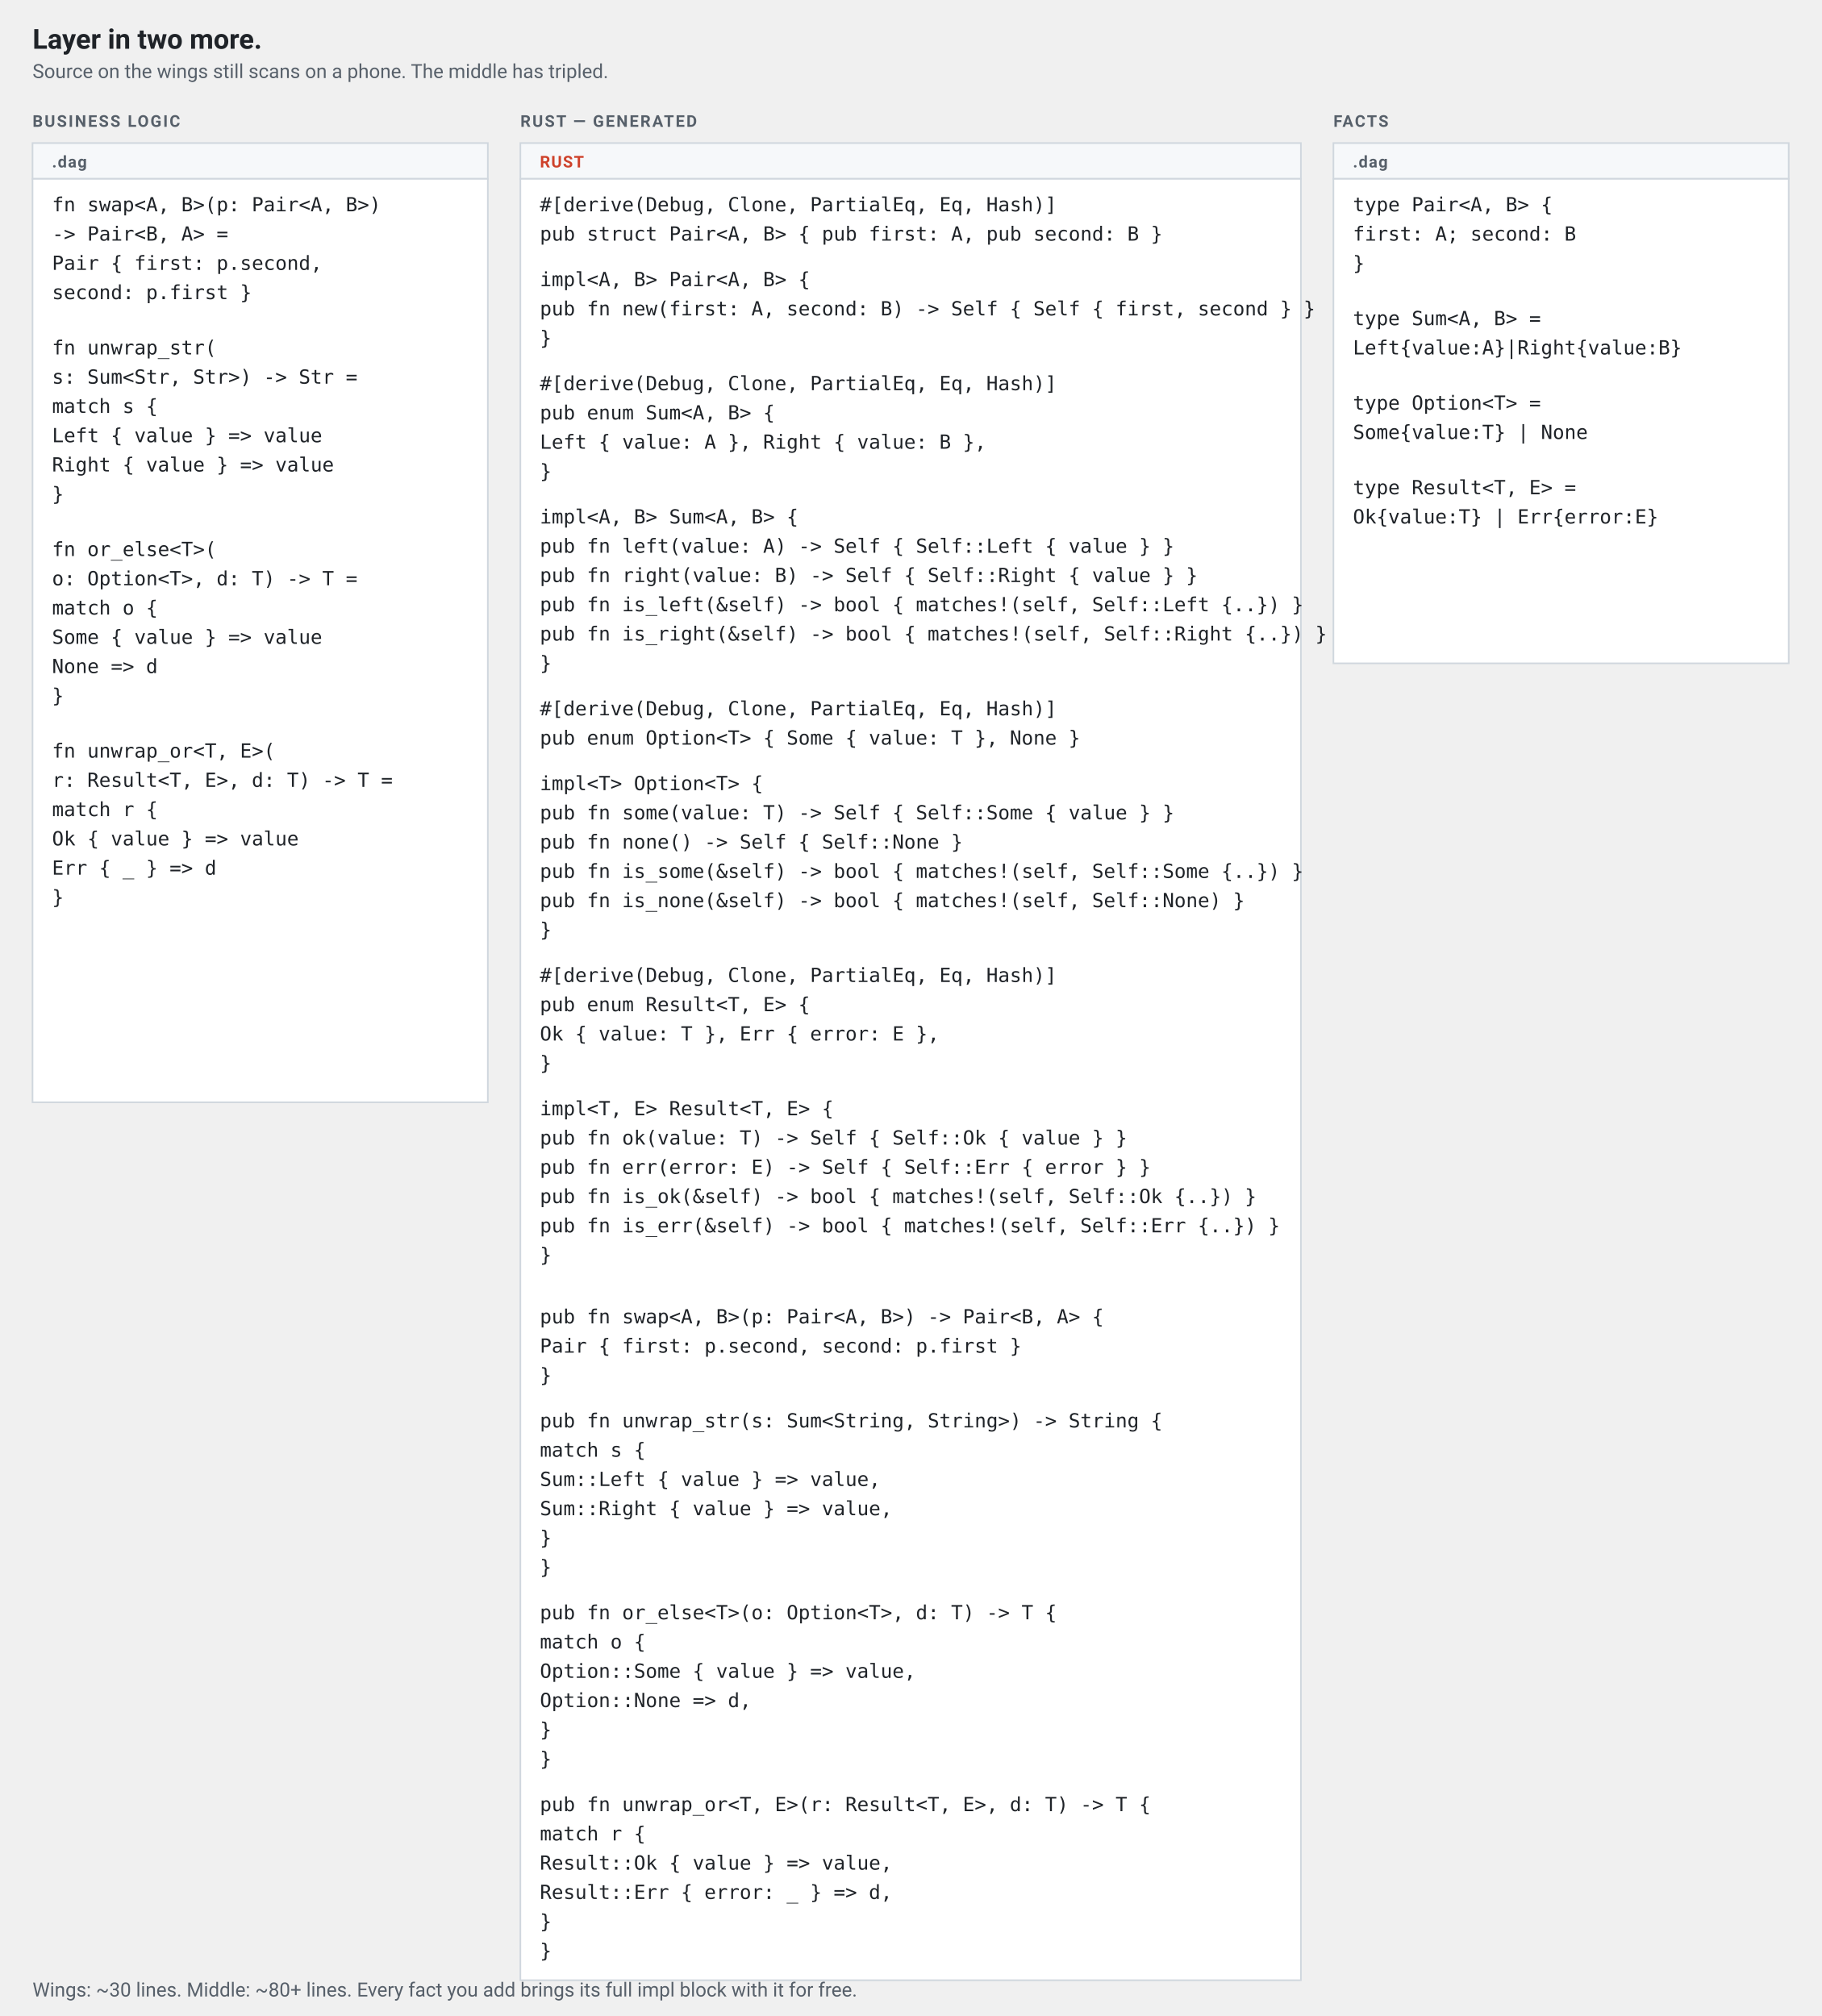
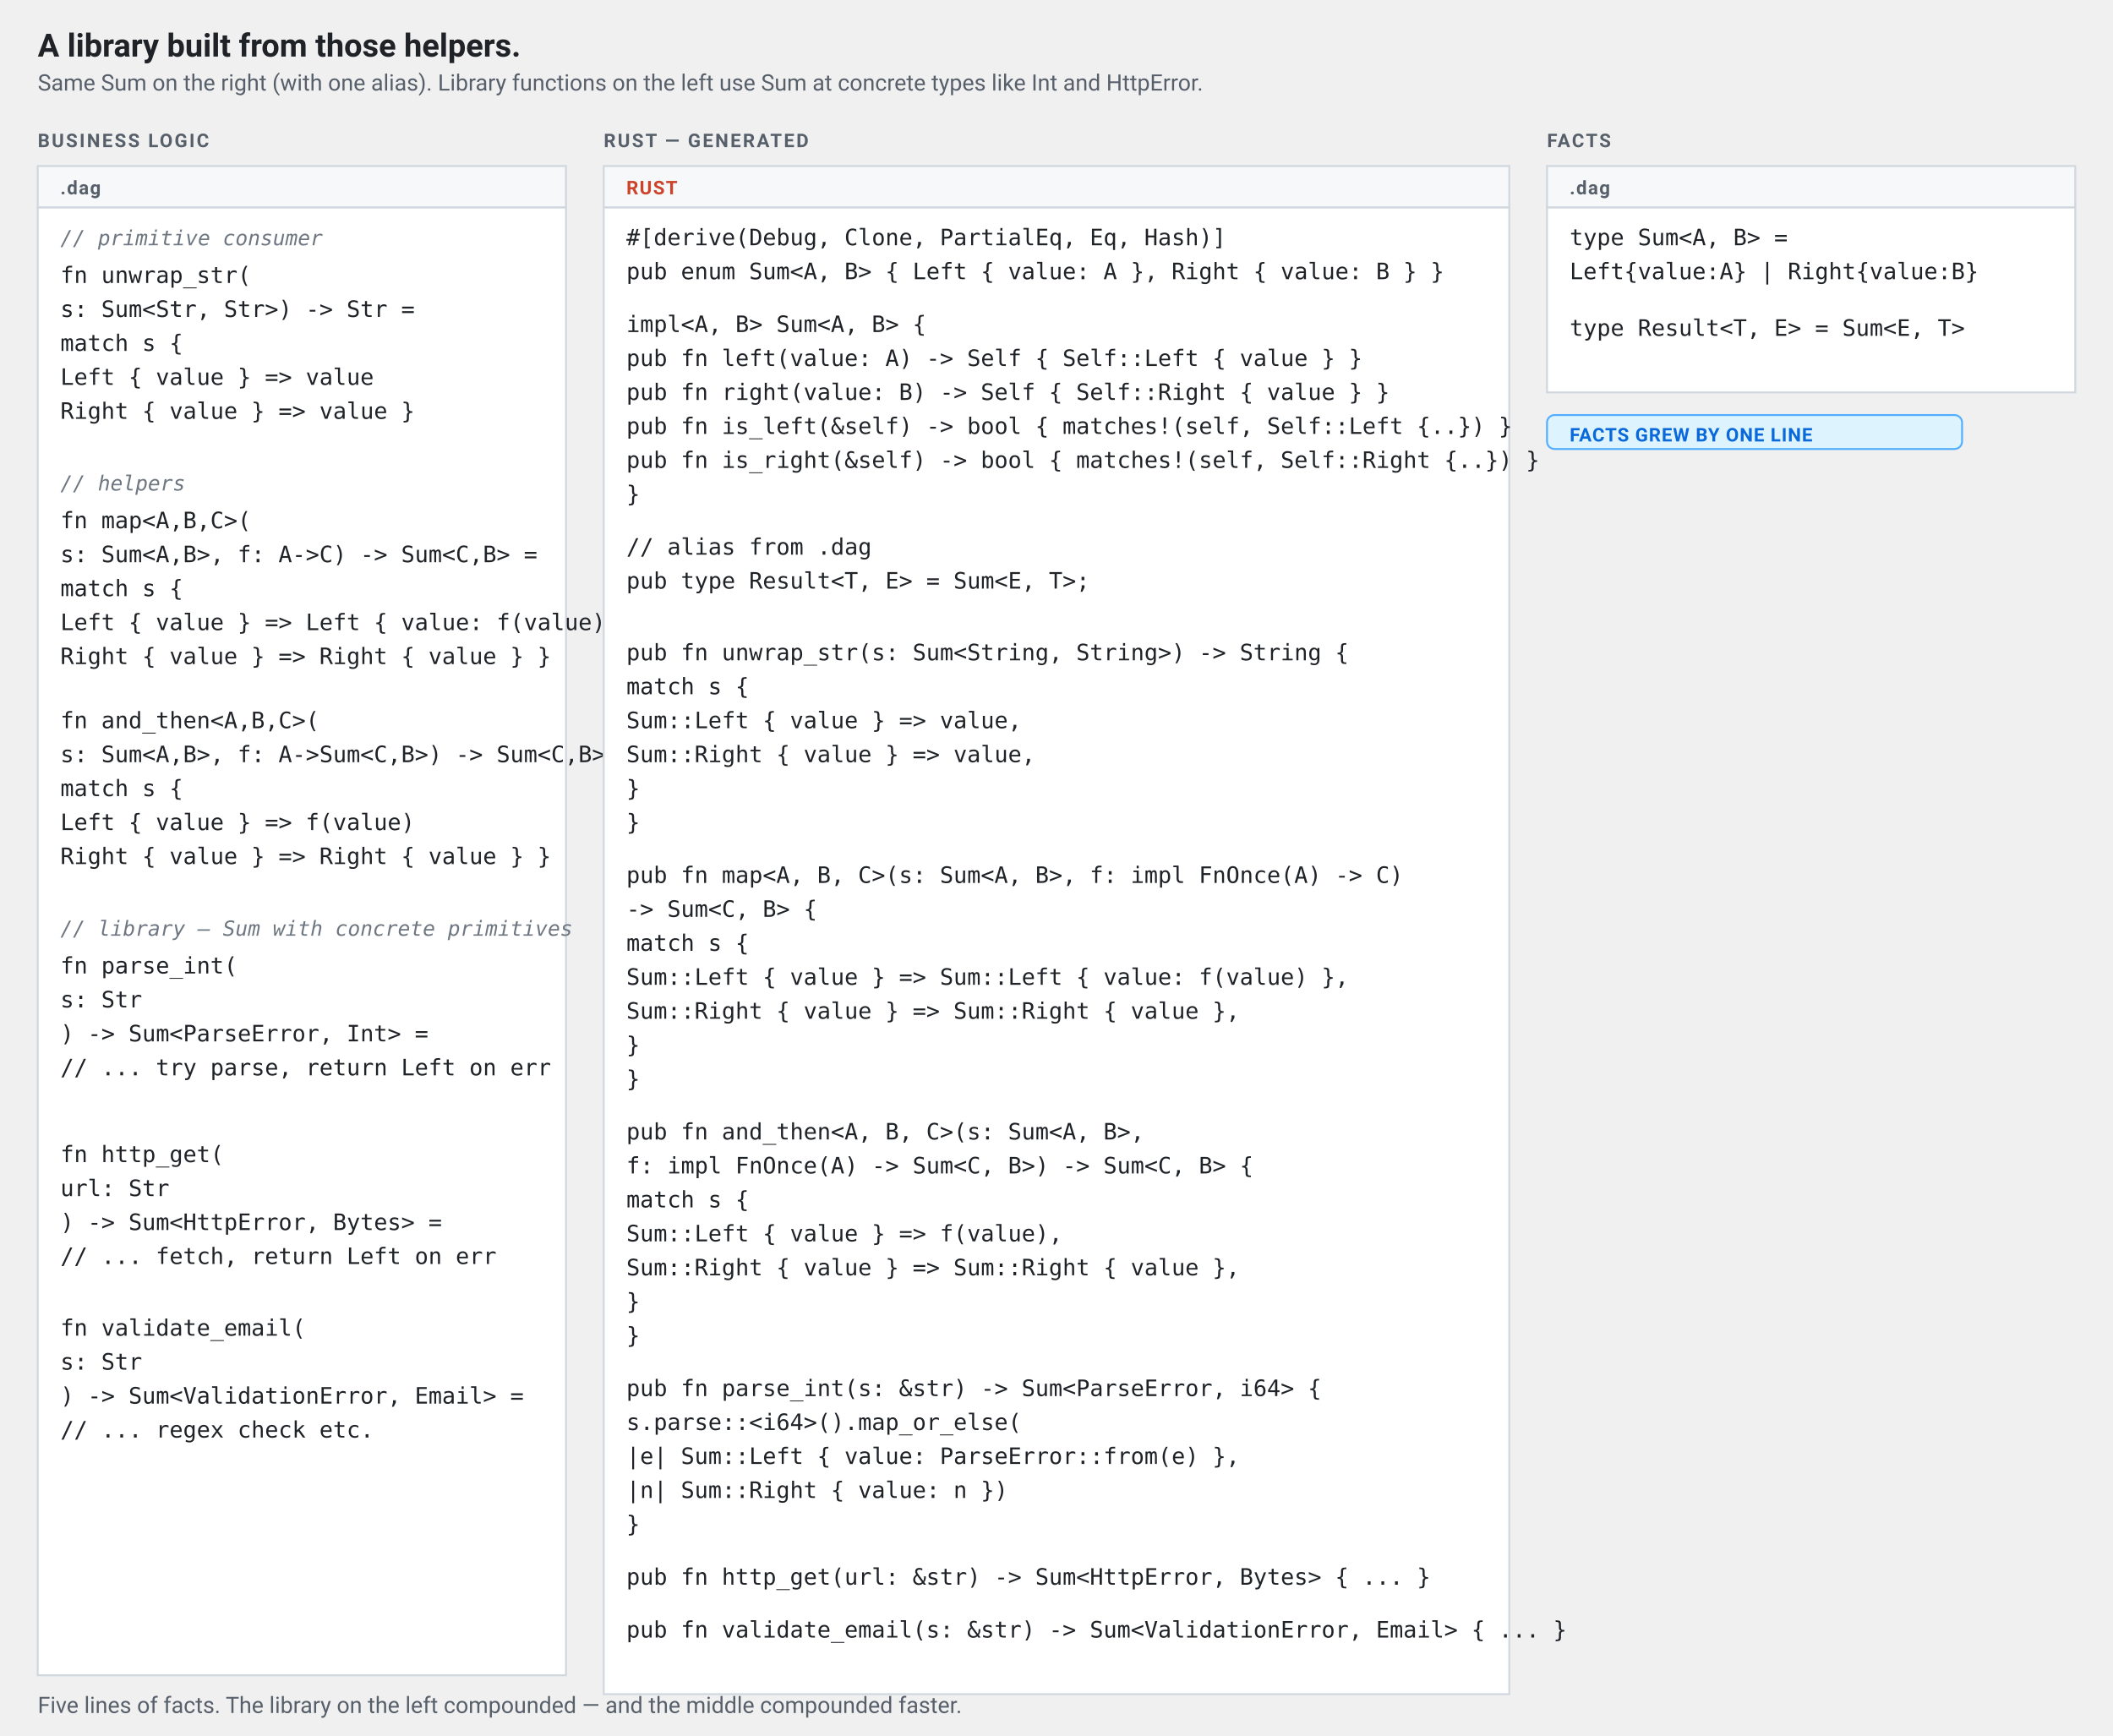
- <svg xmlns="http://www.w3.org/2000/svg" viewBox="0 0 1120 1240" font-family="-apple-system, BlinkMacSystemFont, 'Segoe UI', Roboto, sans-serif">
+ <svg xmlns="http://www.w3.org/2000/svg" viewBox="0 0 1120 920" font-family="-apple-system, BlinkMacSystemFont, 'Segoe UI', Roboto, sans-serif">
  <defs>
    <style>
      .title { font-size: 17px; font-weight: 600; fill: #1f2328; }
      .sub { font-size: 12px; fill: #57606a; }
      .col-label { font-size: 10px; font-weight: 700; fill: #57606a; letter-spacing: 0.10em; }
      .badge { font-size: 10px; font-weight: 700; letter-spacing: 0.06em; }
      .badge-rust { fill: #ce422b; }
      .badge-dag  { fill: #57606a; }
-       .code { font-family: ui-monospace, 'SF Mono', Menlo, Consolas, monospace; font-size: 12px; fill: #1f2328; }
+       .code   { font-family: ui-monospace, 'SF Mono', Menlo, Consolas, monospace; font-size: 12px; fill: #1f2328; }
+       .layer  { font-family: ui-monospace, 'SF Mono', Menlo, Consolas, monospace; font-size: 11px; font-style: italic; fill: #6e7781; }
      .card { fill: #ffffff; stroke: #d0d7de; stroke-width: 1; }
      .card-header { fill: #f6f8fa; stroke: #d0d7de; stroke-width: 1; }
+       .stable { fill: #ddf4ff; stroke: #54aeff; stroke-width: 1; }
+       .stable-text { font-size: 10px; font-weight: 600; fill: #0969da; letter-spacing: 0.04em; }
    </style>
  </defs>
-   <text x="20" y="30" class="title">Layer in two more.</text>
-   <text x="20" y="48" class="sub">Source on the wings still scans on a phone. The middle has tripled.</text>
+   <text x="20" y="30" class="title">A library built from those helpers.</text>
+   <text x="20" y="48" class="sub">Same Sum on the right (with one alias). Library functions on the left use Sum at concrete types like Int and HttpError.</text>
  <text x="20" y="78" class="col-label">BUSINESS LOGIC</text>
  <text x="320" y="78" class="col-label">RUST — GENERATED</text>
  <text x="820" y="78" class="col-label">FACTS</text>
  <rect x="20" y="88" width="280" height="22" class="card-header" />
  <text x="32" y="103" class="badge badge-dag">.dag</text>
-   <rect x="20" y="110" width="280" height="568" class="card" />
-   <text x="32" y="130" class="code">fn swap&lt;A, B&gt;(p: Pair&lt;A, B&gt;)</text>
-   <text x="32" y="148" class="code">  -&gt; Pair&lt;B, A&gt; =</text>
-   <text x="32" y="166" class="code">  Pair { first:  p.second,</text>
-   <text x="32" y="184" class="code">         second: p.first }</text>
-   <text x="32" y="218" class="code">fn unwrap_str(</text>
-   <text x="32" y="236" class="code">    s: Sum&lt;Str, Str&gt;) -&gt; Str =</text>
-   <text x="32" y="254" class="code">  match s {</text>
-   <text x="32" y="272" class="code">    Left  { value } =&gt; value</text>
-   <text x="32" y="290" class="code">    Right { value } =&gt; value</text>
-   <text x="32" y="308" class="code">  }</text>
-   <text x="32" y="342" class="code">fn or_else&lt;T&gt;(</text>
-   <text x="32" y="360" class="code">    o: Option&lt;T&gt;, d: T) -&gt; T =</text>
-   <text x="32" y="378" class="code">  match o {</text>
-   <text x="32" y="396" class="code">    Some { value } =&gt; value</text>
-   <text x="32" y="414" class="code">    None           =&gt; d</text>
-   <text x="32" y="432" class="code">  }</text>
-   <text x="32" y="466" class="code">fn unwrap_or&lt;T, E&gt;(</text>
-   <text x="32" y="484" class="code">    r: Result&lt;T, E&gt;, d: T) -&gt; T =</text>
-   <text x="32" y="502" class="code">  match r {</text>
-   <text x="32" y="520" class="code">    Ok  { value } =&gt; value</text>
-   <text x="32" y="538" class="code">    Err { _ }     =&gt; d</text>
-   <text x="32" y="556" class="code">  }</text>
+   <rect x="20" y="110" width="280" height="778" class="card" />
+   <text x="32" y="130" class="layer">// primitive consumer</text>
+   <text x="32" y="150" class="code">fn unwrap_str(</text>
+   <text x="32" y="168" class="code">    s: Sum&lt;Str, Str&gt;) -&gt; Str =</text>
+   <text x="32" y="186" class="code">  match s {</text>
+   <text x="32" y="204" class="code">    Left  { value } =&gt; value</text>
+   <text x="32" y="222" class="code">    Right { value } =&gt; value }</text>
+   <text x="32" y="260" class="layer">// helpers</text>
+   <text x="32" y="280" class="code">fn map&lt;A,B,C&gt;(</text>
+   <text x="32" y="298" class="code">    s: Sum&lt;A,B&gt;, f: A-&gt;C) -&gt; Sum&lt;C,B&gt; =</text>
+   <text x="32" y="316" class="code">  match s {</text>
+   <text x="32" y="334" class="code">    Left  { value } =&gt; Left { value: f(value) }</text>
+   <text x="32" y="352" class="code">    Right { value } =&gt; Right { value } }</text>
+   <text x="32" y="386" class="code">fn and_then&lt;A,B,C&gt;(</text>
+   <text x="32" y="404" class="code">    s: Sum&lt;A,B&gt;, f: A-&gt;Sum&lt;C,B&gt;) -&gt; Sum&lt;C,B&gt; =</text>
+   <text x="32" y="422" class="code">  match s {</text>
+   <text x="32" y="440" class="code">    Left  { value } =&gt; f(value)</text>
+   <text x="32" y="458" class="code">    Right { value } =&gt; Right { value } }</text>
+   <text x="32" y="496" class="layer">// library — Sum with concrete primitives</text>
+   <text x="32" y="516" class="code">fn parse_int(</text>
+   <text x="32" y="534" class="code">    s: Str</text>
+   <text x="32" y="552" class="code">) -&gt; Sum&lt;ParseError, Int&gt; =</text>
+   <text x="32" y="570" class="code">  // ... try parse, return Left on err</text>
+   <text x="32" y="588" class="code" />
+   <text x="32" y="616" class="code">fn http_get(</text>
+   <text x="32" y="634" class="code">    url: Str</text>
+   <text x="32" y="652" class="code">) -&gt; Sum&lt;HttpError, Bytes&gt; =</text>
+   <text x="32" y="670" class="code">  // ... fetch, return Left on err</text>
+   <text x="32" y="708" class="code">fn validate_email(</text>
+   <text x="32" y="726" class="code">    s: Str</text>
+   <text x="32" y="744" class="code">) -&gt; Sum&lt;ValidationError, Email&gt; =</text>
+   <text x="32" y="762" class="code">  // ... regex check etc.</text>
  <rect x="320" y="88" width="480" height="22" class="card-header" />
  <text x="332" y="103" class="badge badge-rust">RUST</text>
-   <rect x="320" y="110" width="480" height="1108" class="card" />
+   <rect x="320" y="110" width="480" height="788" class="card" />
  <text x="332" y="130" class="code">#[derive(Debug, Clone, PartialEq, Eq, Hash)]</text>
-   <text x="332" y="148" class="code">pub struct Pair&lt;A, B&gt; { pub first: A, pub second: B }</text>
-   <text x="332" y="176" class="code">impl&lt;A, B&gt; Pair&lt;A, B&gt; {</text>
-   <text x="332" y="194" class="code">    pub fn new(first: A, second: B) -&gt; Self { Self { first, second } }</text>
-   <text x="332" y="212" class="code">}</text>
-   <text x="332" y="240" class="code">#[derive(Debug, Clone, PartialEq, Eq, Hash)]</text>
-   <text x="332" y="258" class="code">pub enum Sum&lt;A, B&gt; {</text>
-   <text x="332" y="276" class="code">    Left  { value: A }, Right { value: B },</text>
-   <text x="332" y="294" class="code">}</text>
-   <text x="332" y="322" class="code">impl&lt;A, B&gt; Sum&lt;A, B&gt; {</text>
-   <text x="332" y="340" class="code">    pub fn left(value: A)  -&gt; Self { Self::Left  { value } }</text>
-   <text x="332" y="358" class="code">    pub fn right(value: B) -&gt; Self { Self::Right { value } }</text>
-   <text x="332" y="376" class="code">    pub fn is_left(&amp;self)  -&gt; bool { matches!(self, Self::Left  {..}) }</text>
-   <text x="332" y="394" class="code">    pub fn is_right(&amp;self) -&gt; bool { matches!(self, Self::Right {..}) }</text>
-   <text x="332" y="412" class="code">}</text>
-   <text x="332" y="440" class="code">#[derive(Debug, Clone, PartialEq, Eq, Hash)]</text>
-   <text x="332" y="458" class="code">pub enum Option&lt;T&gt; { Some { value: T }, None }</text>
-   <text x="332" y="486" class="code">impl&lt;T&gt; Option&lt;T&gt; {</text>
-   <text x="332" y="504" class="code">    pub fn some(value: T) -&gt; Self { Self::Some { value } }</text>
-   <text x="332" y="522" class="code">    pub fn none() -&gt; Self { Self::None }</text>
-   <text x="332" y="540" class="code">    pub fn is_some(&amp;self) -&gt; bool { matches!(self, Self::Some {..}) }</text>
-   <text x="332" y="558" class="code">    pub fn is_none(&amp;self) -&gt; bool { matches!(self, Self::None) }</text>
+   <text x="332" y="148" class="code">pub enum Sum&lt;A, B&gt; { Left { value: A }, Right { value: B } }</text>
+   <text x="332" y="176" class="code">impl&lt;A, B&gt; Sum&lt;A, B&gt; {</text>
+   <text x="332" y="194" class="code">    pub fn left(value: A)  -&gt; Self { Self::Left  { value } }</text>
+   <text x="332" y="212" class="code">    pub fn right(value: B) -&gt; Self { Self::Right { value } }</text>
+   <text x="332" y="230" class="code">    pub fn is_left(&amp;self)  -&gt; bool { matches!(self, Self::Left  {..}) }</text>
+   <text x="332" y="248" class="code">    pub fn is_right(&amp;self) -&gt; bool { matches!(self, Self::Right {..}) }</text>
+   <text x="332" y="266" class="code">}</text>
+   <text x="332" y="294" class="code">// alias from .dag</text>
+   <text x="332" y="312" class="code">pub type Result&lt;T, E&gt; = Sum&lt;E, T&gt;;</text>
+   <text x="332" y="350" class="code">pub fn unwrap_str(s: Sum&lt;String, String&gt;) -&gt; String {</text>
+   <text x="332" y="368" class="code">    match s {</text>
+   <text x="332" y="386" class="code">        Sum::Left  { value } =&gt; value,</text>
+   <text x="332" y="404" class="code">        Sum::Right { value } =&gt; value,</text>
+   <text x="332" y="422" class="code">    }</text>
+   <text x="332" y="440" class="code">}</text>
+   <text x="332" y="468" class="code">pub fn map&lt;A, B, C&gt;(s: Sum&lt;A, B&gt;, f: impl FnOnce(A) -&gt; C)</text>
+   <text x="332" y="486" class="code">    -&gt; Sum&lt;C, B&gt; {</text>
+   <text x="332" y="504" class="code">    match s {</text>
+   <text x="332" y="522" class="code">        Sum::Left  { value } =&gt; Sum::Left  { value: f(value) },</text>
+   <text x="332" y="540" class="code">        Sum::Right { value } =&gt; Sum::Right { value },</text>
+   <text x="332" y="558" class="code">    }</text>
  <text x="332" y="576" class="code">}</text>
-   <text x="332" y="604" class="code">#[derive(Debug, Clone, PartialEq, Eq, Hash)]</text>
-   <text x="332" y="622" class="code">pub enum Result&lt;T, E&gt; {</text>
-   <text x="332" y="640" class="code">    Ok { value: T }, Err { error: E },</text>
-   <text x="332" y="658" class="code">}</text>
-   <text x="332" y="686" class="code">impl&lt;T, E&gt; Result&lt;T, E&gt; {</text>
-   <text x="332" y="704" class="code">    pub fn ok(value: T)  -&gt; Self { Self::Ok  { value } }</text>
-   <text x="332" y="722" class="code">    pub fn err(error: E) -&gt; Self { Self::Err { error } }</text>
-   <text x="332" y="740" class="code">    pub fn is_ok(&amp;self)  -&gt; bool { matches!(self, Self::Ok  {..}) }</text>
-   <text x="332" y="758" class="code">    pub fn is_err(&amp;self) -&gt; bool { matches!(self, Self::Err {..}) }</text>
-   <text x="332" y="776" class="code">}</text>
-   <text x="332" y="814" class="code">pub fn swap&lt;A, B&gt;(p: Pair&lt;A, B&gt;) -&gt; Pair&lt;B, A&gt; {</text>
-   <text x="332" y="832" class="code">    Pair { first: p.second, second: p.first }</text>
-   <text x="332" y="850" class="code">}</text>
-   <text x="332" y="878" class="code">pub fn unwrap_str(s: Sum&lt;String, String&gt;) -&gt; String {</text>
-   <text x="332" y="896" class="code">    match s {</text>
-   <text x="332" y="914" class="code">        Sum::Left  { value } =&gt; value,</text>
-   <text x="332" y="932" class="code">        Sum::Right { value } =&gt; value,</text>
-   <text x="332" y="950" class="code">    }</text>
-   <text x="332" y="968" class="code">}</text>
-   <text x="332" y="996" class="code">pub fn or_else&lt;T&gt;(o: Option&lt;T&gt;, d: T) -&gt; T {</text>
-   <text x="332" y="1014" class="code">    match o {</text>
-   <text x="332" y="1032" class="code">        Option::Some { value } =&gt; value,</text>
-   <text x="332" y="1050" class="code">        Option::None           =&gt; d,</text>
-   <text x="332" y="1068" class="code">    }</text>
-   <text x="332" y="1086" class="code">}</text>
-   <text x="332" y="1114" class="code">pub fn unwrap_or&lt;T, E&gt;(r: Result&lt;T, E&gt;, d: T) -&gt; T {</text>
-   <text x="332" y="1132" class="code">    match r {</text>
-   <text x="332" y="1150" class="code">        Result::Ok  { value }    =&gt; value,</text>
-   <text x="332" y="1168" class="code">        Result::Err { error: _ } =&gt; d,</text>
-   <text x="332" y="1186" class="code">    }</text>
-   <text x="332" y="1204" class="code">}</text>
+   <text x="332" y="604" class="code">pub fn and_then&lt;A, B, C&gt;(s: Sum&lt;A, B&gt;,</text>
+   <text x="332" y="622" class="code">    f: impl FnOnce(A) -&gt; Sum&lt;C, B&gt;) -&gt; Sum&lt;C, B&gt; {</text>
+   <text x="332" y="640" class="code">    match s {</text>
+   <text x="332" y="658" class="code">        Sum::Left  { value } =&gt; f(value),</text>
+   <text x="332" y="676" class="code">        Sum::Right { value } =&gt; Sum::Right { value },</text>
+   <text x="332" y="694" class="code">    }</text>
+   <text x="332" y="712" class="code">}</text>
+   <text x="332" y="740" class="code">pub fn parse_int(s: &amp;str) -&gt; Sum&lt;ParseError, i64&gt; {</text>
+   <text x="332" y="758" class="code">    s.parse::&lt;i64&gt;().map_or_else(</text>
+   <text x="332" y="776" class="code">        |e| Sum::Left  { value: ParseError::from(e) },</text>
+   <text x="332" y="794" class="code">        |n| Sum::Right { value: n })</text>
+   <text x="332" y="812" class="code">}</text>
+   <text x="332" y="840" class="code">pub fn http_get(url: &amp;str) -&gt; Sum&lt;HttpError, Bytes&gt; { ... }</text>
+   <text x="332" y="868" class="code">pub fn validate_email(s: &amp;str) -&gt; Sum&lt;ValidationError, Email&gt; { ... }</text>
  <rect x="820" y="88" width="280" height="22" class="card-header" />
  <text x="832" y="103" class="badge badge-dag">.dag</text>
-   <rect x="820" y="110" width="280" height="298" class="card" />
-   <text x="832" y="130" class="code">type Pair&lt;A, B&gt; {</text>
-   <text x="832" y="148" class="code">  first: A; second: B</text>
-   <text x="832" y="166" class="code">}</text>
-   <text x="832" y="200" class="code">type Sum&lt;A, B&gt; =</text>
-   <text x="832" y="218" class="code">  Left{value:A}|Right{value:B}</text>
-   <text x="832" y="252" class="code">type Option&lt;T&gt; =</text>
-   <text x="832" y="270" class="code">  Some{value:T} | None</text>
-   <text x="832" y="304" class="code">type Result&lt;T, E&gt; =</text>
-   <text x="832" y="322" class="code">  Ok{value:T} | Err{error:E}</text>
-   <text x="20" y="1228" class="sub">Wings: ~30 lines. Middle: ~80+ lines. Every fact you add brings its full impl block with it for free.</text>
+   <rect x="820" y="110" width="280" height="98" class="card" />
+   <text x="832" y="130" class="code">type Sum&lt;A, B&gt; =</text>
+   <text x="832" y="148" class="code">  Left{value:A} | Right{value:B}</text>
+   <text x="832" y="178" class="code">type Result&lt;T, E&gt; = Sum&lt;E, T&gt;</text>
+   <rect x="820" y="220" width="220" height="18" rx="4" class="stable" />
+   <text x="832" y="234" class="stable-text">FACTS GREW BY ONE LINE</text>
+   <text x="20" y="908" class="sub">Five lines of facts. The library on the left compounded — and the middle compounded faster.</text>
</svg>
